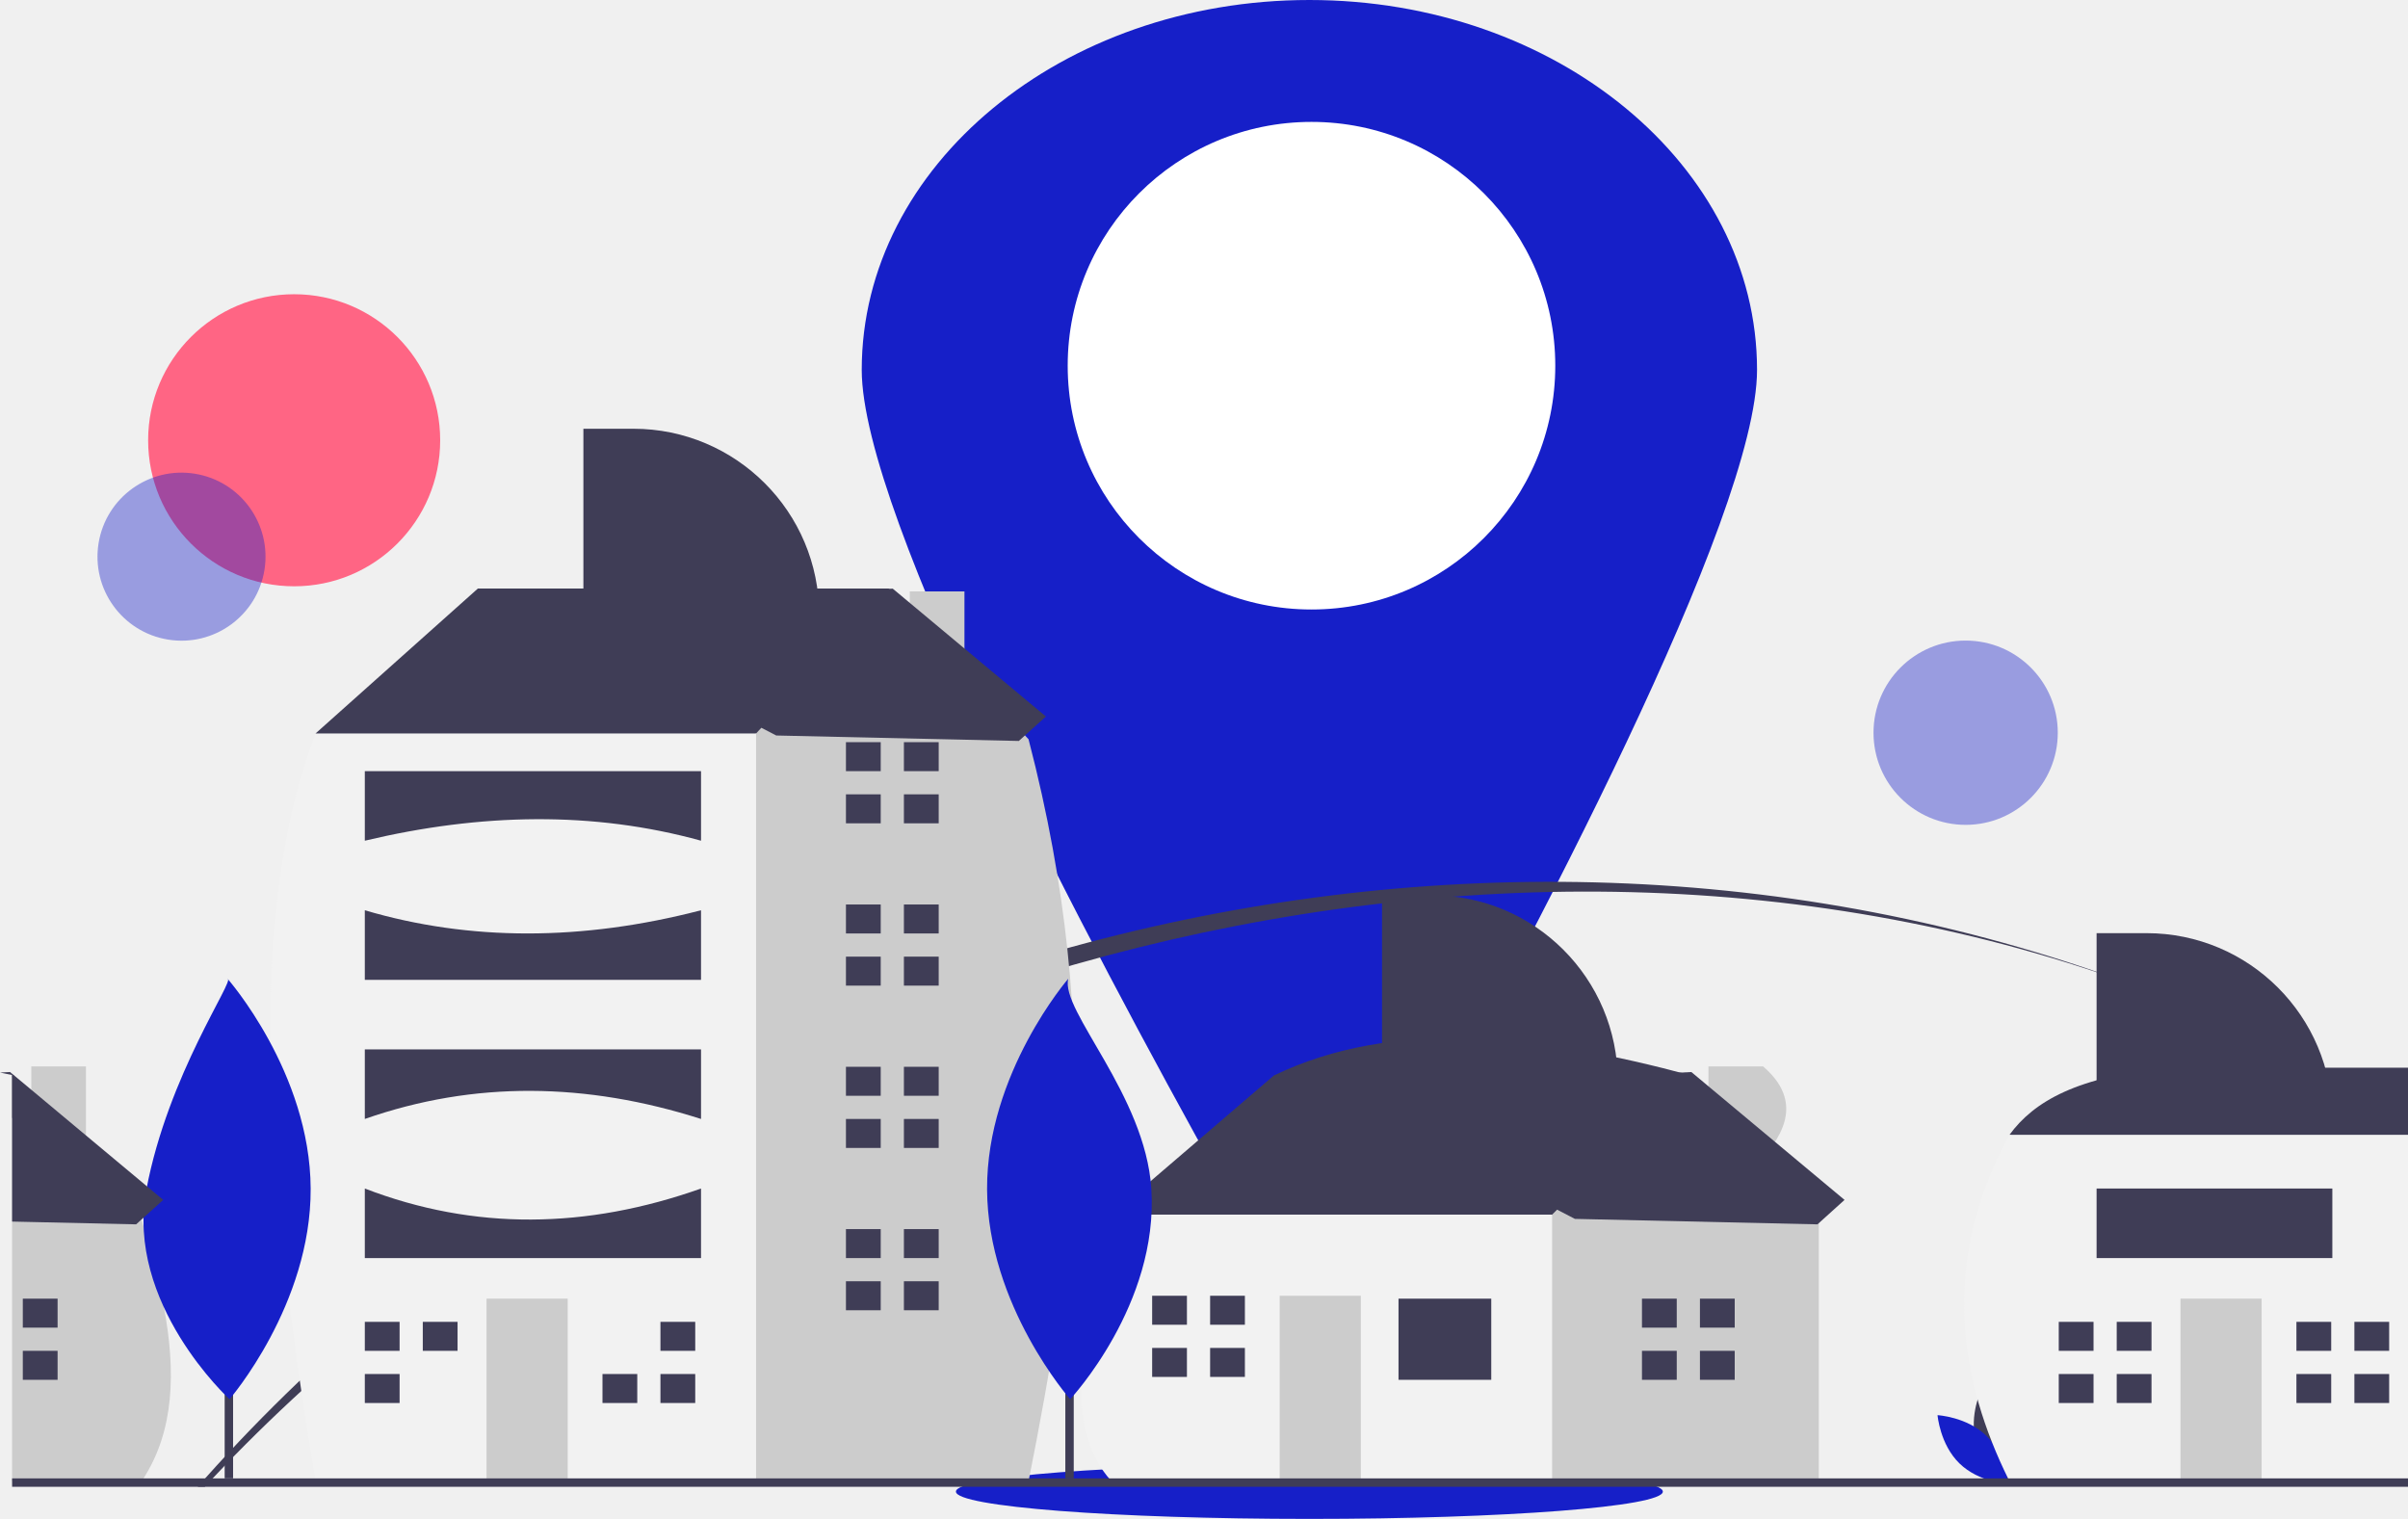
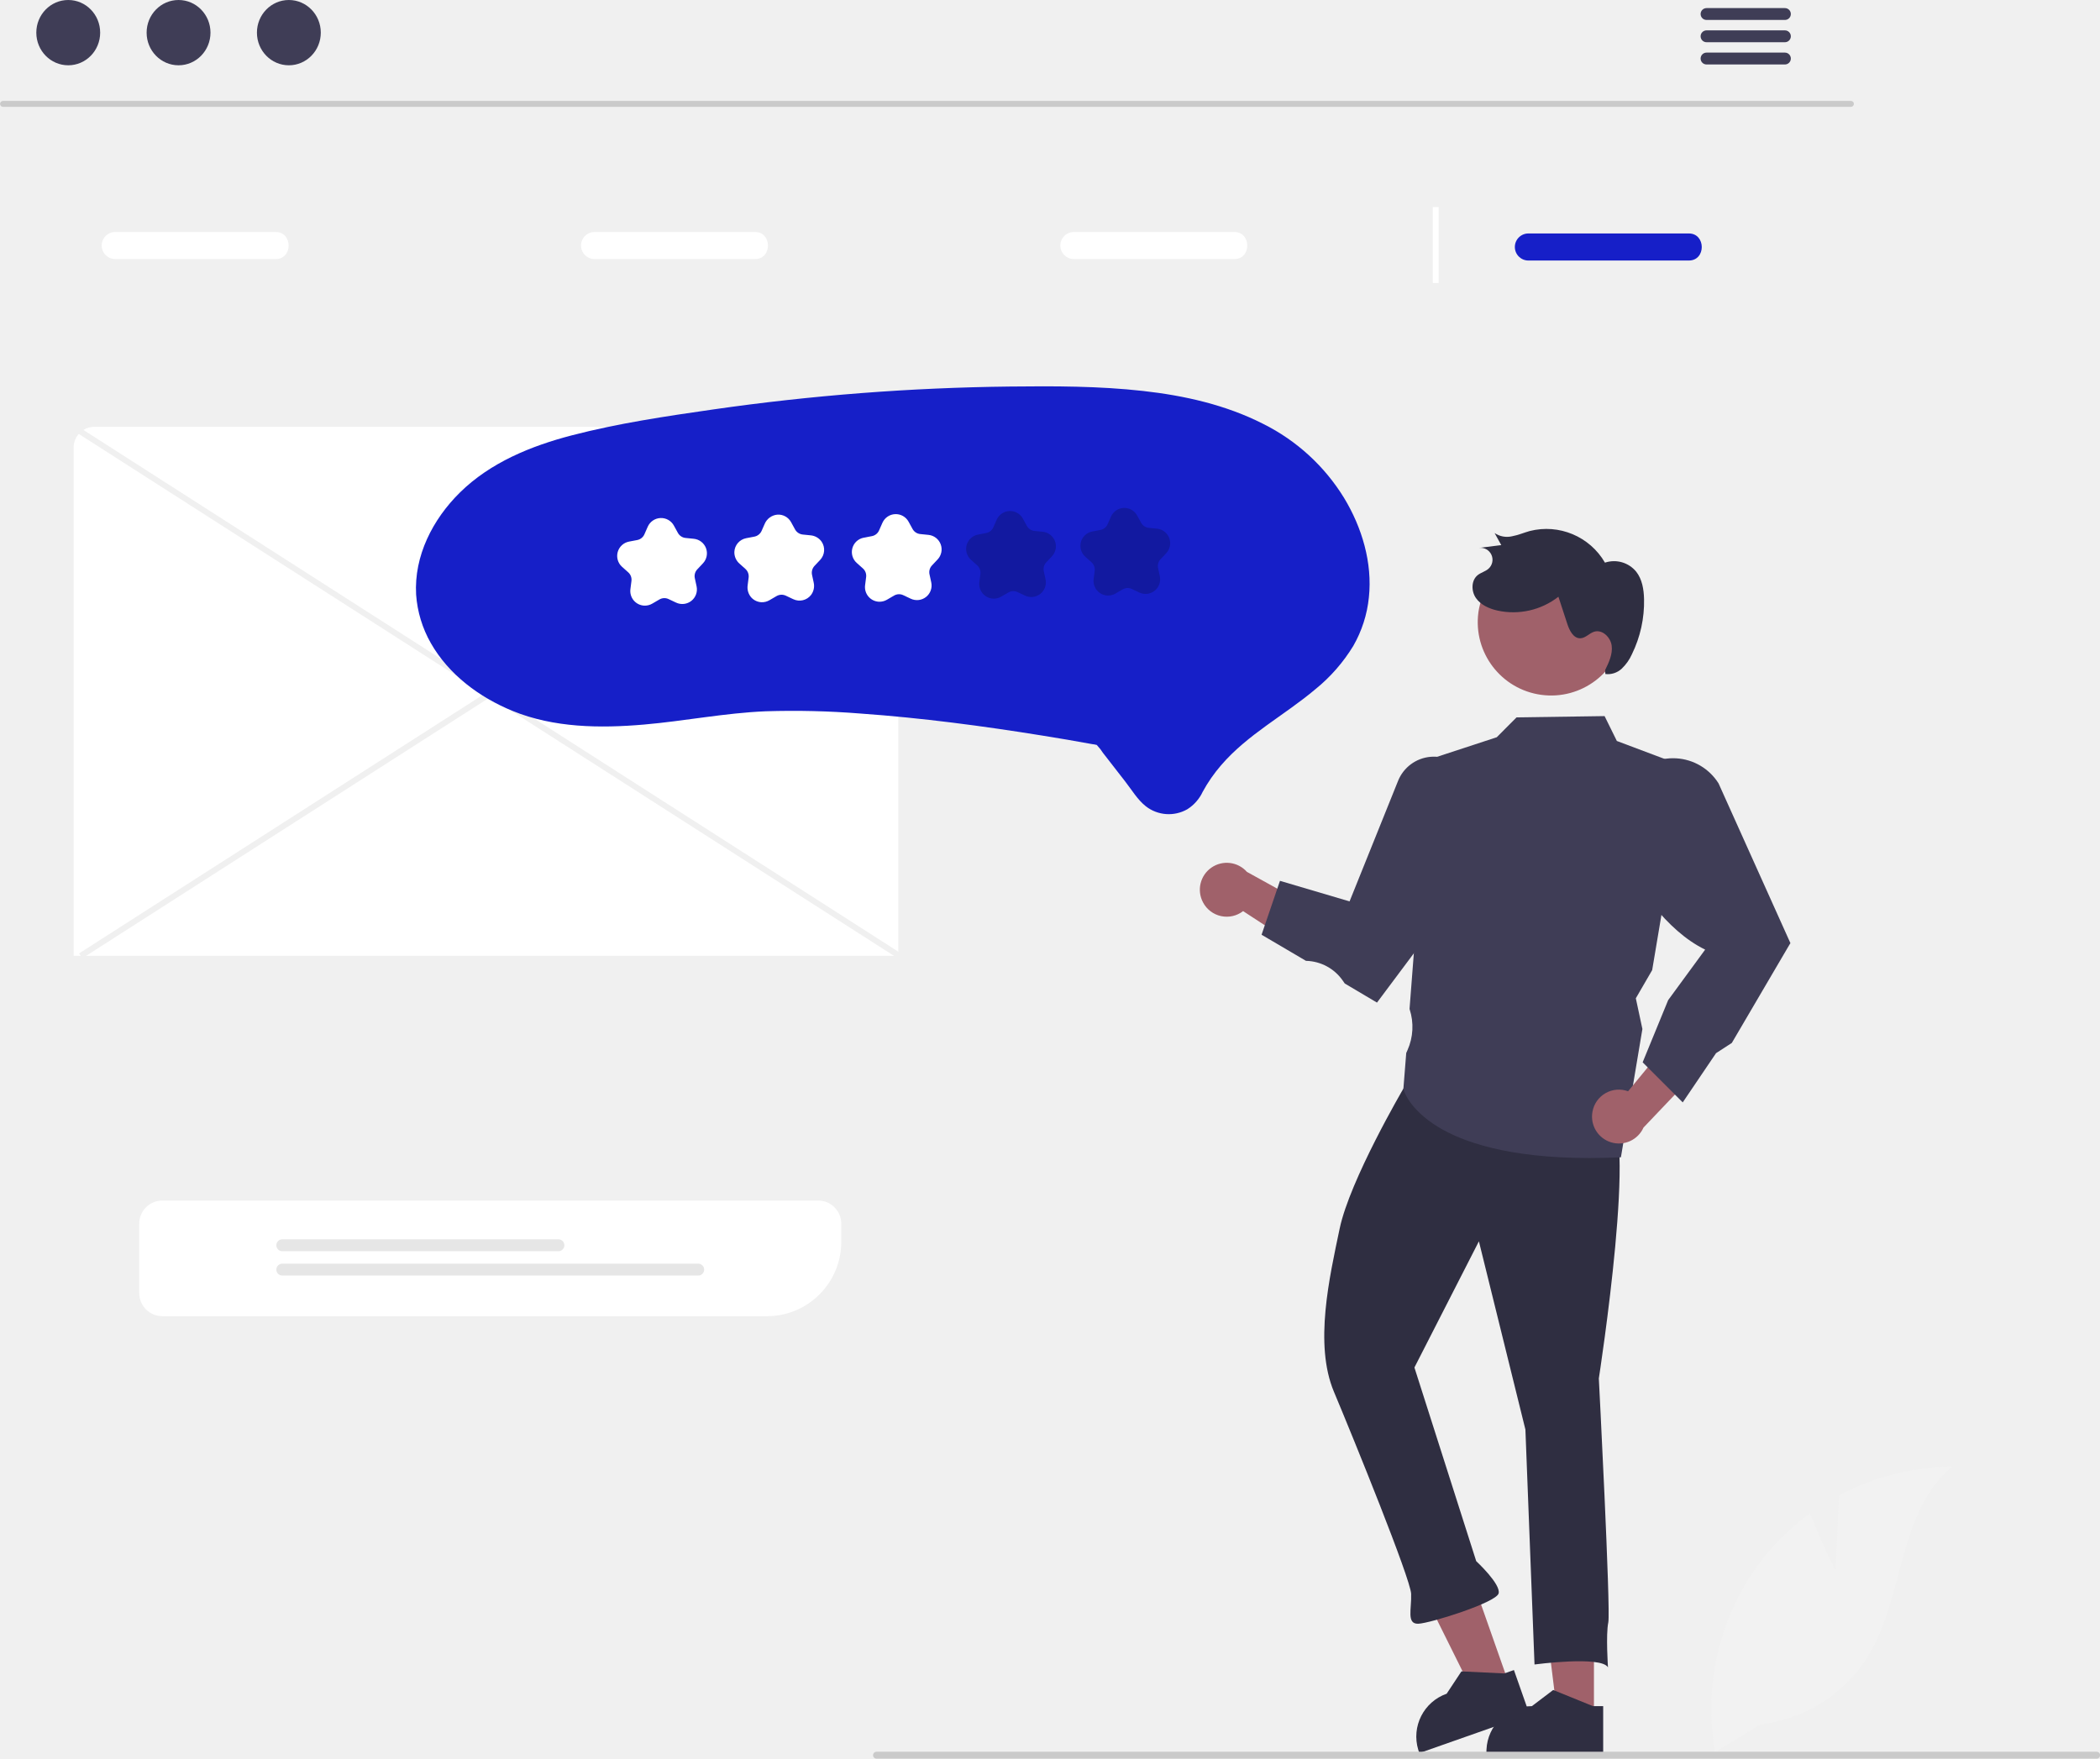
- <svg xmlns="http://www.w3.org/2000/svg" data-name="Layer 1" width="572.88" height="361.347" viewBox="0 0 572.88 361.347">
-   <path d="M731.572,357.326c0,34.668-54.19,136.907-85.26,192.678a24.312,24.312,0,0,1-42.48,0c-31.07-55.771-85.26-158.01-85.26-192.678,0-48.601,47.682-88,106.5-88S731.572,308.725,731.572,357.326Z" transform="translate(-313.5599 -269.3263)" fill="#161fc8" />
-   <circle cx="312.012" cy="87" r="58" fill="#fff" />
-   <circle cx="69.982" cy="104.74" r="34.74" fill="#ff6584" />
-   <ellipse cx="311.512" cy="354.856" rx="84.092" ry="6.492" fill="#161fc8" />
-   <circle cx="356.74" cy="401.758" r="19.986" transform="translate(-410.5334 420.2112) rotate(-80.78252)" fill="#161fc8" opacity="0.4" style="isolation:isolate" />
-   <path d="M824.33,504.856c-157.39-59-349.35-1.48-460.18,116.18-.63.66-1.26,1.33-1.87,2h-1.69c.58-.67,1.18-1.34,1.77-2C475.49,494.426,664.9,443.966,824.33,504.856Z" transform="translate(-313.5599 -269.3263)" fill="#3f3d56" />
-   <path d="M867.34,524.426a375.733,375.733,0,0,0-43.01-19.57A341.325,341.325,0,0,1,867.34,524.426Z" transform="translate(-313.5599 -269.3263)" fill="#3f3d56" />
-   <circle cx="467.641" cy="174.315" r="21.92" fill="#161fc8" opacity="0.4" style="isolation:isolate" />
-   <path d="M783.641,612.247c1.694,6.262,7.496,10.14,7.496,10.14s3.056-6.274,1.362-12.536-7.496-10.14-7.496-10.14S781.947,605.986,783.641,612.247Z" transform="translate(-313.5599 -269.3263)" fill="#3f3d56" />
-   <path d="M786.13,610.902c4.648,4.525,5.216,11.481,5.216,11.481s-6.968-.381-11.617-4.905-5.216-11.481-5.216-11.481S781.482,606.377,786.13,610.902Z" transform="translate(-313.5599 -269.3263)" fill="#161fc8" />
-   <path d="M316.92,525.182v9.66l-.48.52v-10.28C316.6,525.112,316.76,525.152,316.92,525.182Z" transform="translate(-313.5599 -269.3263)" fill="#3f3d56" />
-   <path d="M347.7,621.032c-.14.23-.29.46-.44.69h-30.82v-96.06l.48-.48,4.09,4.65v-6.8h13v21.58l13.13,14.91.12.14c.16.5.31,1,.46,1.5a.035.035,0,0,0,.01.02,177.405,177.405,0,0,1,4.84,19.19C355.43,595.662,355,609.682,347.7,621.032Z" transform="translate(-313.5599 -269.3263)" fill="#ccc" />
-   <rect x="5.427" y="308.953" width="8.274" height="6.895" fill="#3f3d56" />
-   <rect x="5.427" y="321.365" width="8.274" height="6.895" fill="#3f3d56" />
-   <path d="M582.148,565.178l-4.137-6.895,38.614-33.098c28.547-13.741,62.958-9.776,99.294,0l0,9.653-35.856,38.615-41.373,8.274Z" transform="translate(-313.5599 -269.3263)" fill="#3f3d56" />
-   <path d="M733.011,544.608c6.857-7.627,7.81-14.88,0-21.577h-13v6.804l-4.092-4.65-33.098,33.098-5.517,5.516-6.895,27.582,12.412,30.339h63.437V559.662Z" transform="translate(-313.5599 -269.3263)" fill="#ccc" />
-   <path d="M578.011,558.283H682.821v63.438l-104.81,0C565.331,608.002,571.918,582.997,578.011,558.283Z" transform="translate(-313.5599 -269.3263)" fill="#f2f2f2" />
-   <rect x="332.715" y="308.953" width="22.065" height="19.307" fill="#3f3d56" />
-   <rect x="304.444" y="308.263" width="19.307" height="44.13" fill="#ccc" />
-   <polygon points="282.379 315.159 282.379 308.264 274.105 308.264 274.105 315.159 281.689 315.159 282.379 315.159" fill="#3f3d56" />
-   <polygon points="281.689 320.675 274.105 320.675 274.105 327.571 282.379 327.571 282.379 320.675 281.689 320.675" fill="#3f3d56" />
-   <rect x="287.895" y="308.263" width="8.274" height="6.895" fill="#3f3d56" />
-   <rect x="287.895" y="320.675" width="8.274" height="6.895" fill="#3f3d56" />
-   <polygon points="398.911 315.849 398.911 308.953 390.636 308.953 390.636 315.849 398.221 315.849 398.911 315.849" fill="#3f3d56" />
-   <polygon points="398.221 321.365 390.636 321.365 390.636 328.26 398.911 328.26 398.911 321.365 398.221 321.365" fill="#3f3d56" />
-   <rect x="404.427" y="308.953" width="8.274" height="6.895" fill="#3f3d56" />
-   <rect x="404.427" y="321.365" width="8.274" height="6.895" fill="#3f3d56" />
-   <polygon points="81.966 180.01 75.071 174.493 113.685 140.016 211.599 140.016 211.599 170.356 148.162 213.108 81.966 180.01" fill="#3f3d56" />
-   <path d="M543.011,428.682V410.031h-13v4.568l-4.852-5.257-31.719,34.477-12.411,8.275-19.245,140.603,29.023,29.023,67.45,0c10.335-51.988,18.53-105.394,0-176.522Z" transform="translate(-313.5599 -269.3263)" fill="#ccc" />
-   <path d="M388.63,443.819l104.81,0V621.72l-104.81,0C377.161,552.607,371.56,488.515,388.63,443.819Z" transform="translate(-313.5599 -269.3263)" fill="#f2f2f2" />
-   <rect x="115.753" y="308.953" width="19.307" height="43.441" fill="#ccc" />
-   <polygon points="95.067 321.365 95.067 314.47 86.793 314.47 86.793 321.365 94.378 321.365 95.067 321.365" fill="#3f3d56" />
-   <polygon points="94.378 326.881 86.793 326.881 86.793 333.777 95.067 333.777 95.067 326.881 94.378 326.881" fill="#3f3d56" />
-   <rect x="100.583" y="314.469" width="8.274" height="6.895" fill="#3f3d56" />
-   <polygon points="150.92 326.881 143.335 326.881 143.335 333.777 151.609 333.777 151.609 326.881 150.92 326.881" fill="#3f3d56" />
-   <rect x="157.125" y="314.469" width="8.274" height="6.895" fill="#3f3d56" />
-   <rect x="157.125" y="326.881" width="8.274" height="6.895" fill="#3f3d56" />
-   <polygon points="209.53 183.457 209.53 176.562 201.256 176.562 201.256 183.457 208.841 183.457 209.53 183.457" fill="#3f3d56" />
-   <polygon points="208.841 188.974 201.256 188.974 201.256 195.869 209.53 195.869 209.53 188.974 208.841 188.974" fill="#3f3d56" />
-   <rect x="215.047" y="176.562" width="8.274" height="6.895" fill="#3f3d56" />
-   <rect x="215.047" y="188.973" width="8.274" height="6.895" fill="#3f3d56" />
-   <polygon points="209.53 222.072 209.53 215.176 201.256 215.176 201.256 222.072 208.841 222.072 209.53 222.072" fill="#3f3d56" />
-   <polygon points="208.841 227.588 201.256 227.588 201.256 234.483 209.53 234.483 209.53 227.588 208.841 227.588" fill="#3f3d56" />
-   <rect x="215.047" y="215.176" width="8.274" height="6.895" fill="#3f3d56" />
-   <rect x="215.047" y="227.587" width="8.274" height="6.895" fill="#3f3d56" />
-   <polygon points="209.53 260.686 209.53 253.79 201.256 253.79 201.256 260.686 208.841 260.686 209.53 260.686" fill="#3f3d56" />
-   <polygon points="208.841 266.202 201.256 266.202 201.256 273.097 209.53 273.097 209.53 266.202 208.841 266.202" fill="#3f3d56" />
-   <rect x="215.047" y="253.79" width="8.274" height="6.895" fill="#3f3d56" />
-   <rect x="215.047" y="266.202" width="8.274" height="6.895" fill="#3f3d56" />
-   <polygon points="209.53 299.3 209.53 292.404 201.256 292.404 201.256 299.3 208.841 299.3 209.53 299.3" fill="#3f3d56" />
-   <polygon points="208.841 304.816 201.256 304.816 201.256 311.711 209.53 311.711 209.53 304.816 208.841 304.816" fill="#3f3d56" />
-   <rect x="215.047" y="292.404" width="8.274" height="6.895" fill="#3f3d56" />
-   <rect x="215.047" y="304.816" width="8.274" height="6.895" fill="#3f3d56" />
-   <path d="M400.352,452.783H480.339V469.332c-25.638-7.076-52.374-6.568-79.986,0Z" transform="translate(-313.5599 -269.3263)" fill="#3f3d56" />
-   <path d="M400.352,485.881q37.447,11.033,79.986,0v16.549H400.352Z" transform="translate(-313.5599 -269.3263)" fill="#3f3d56" />
-   <path d="M400.352,518.979H480.339V535.528c-27.259-8.704-53.949-9.115-79.986,0Z" transform="translate(-313.5599 -269.3263)" fill="#3f3d56" />
-   <path d="M400.352,552.077c26.086,10.054,52.772,9.635,79.986,0v16.549H400.352Z" transform="translate(-313.5599 -269.3263)" fill="#3f3d56" />
-   <path d="M830.24,523.326h56.2v27.08l-5.02,1.571-16.7,5.212-26.2-6.069-26.17-6.065-13.82-3.201-6.9-2.553C797.37,531.425,807.81,525.23,830.24,523.326Z" transform="translate(-313.5599 -269.3263)" fill="#3f3d56" />
-   <path d="M886.44,539.301v82.421h-94.81c-.03-.051-.05-.097-.08-.148v-.005a1.265,1.265,0,0,0-.08-.167q-2.22-4.469-3.98-8.914c-9.95-25.078-8.87-49.494,4.14-73.187Z" transform="translate(-313.5599 -269.3263)" fill="#f2f2f2" />
-   <rect x="518.753" y="308.953" width="19.307" height="43.441" fill="#ccc" />
-   <polygon points="498.067 321.365 498.067 314.47 489.793 314.47 489.793 321.365 497.378 321.365 498.067 321.365" fill="#3f3d56" />
-   <polygon points="497.378 326.881 489.793 326.881 489.793 333.777 498.067 333.777 498.067 326.881 497.378 326.881" fill="#3f3d56" />
-   <rect x="503.583" y="314.469" width="8.274" height="6.895" fill="#3f3d56" />
-   <rect x="503.583" y="326.881" width="8.274" height="6.895" fill="#3f3d56" />
-   <polygon points="554.609 321.365 554.609 314.47 546.335 314.47 546.335 321.365 553.92 321.365 554.609 321.365" fill="#3f3d56" />
-   <polygon points="553.92 326.881 546.335 326.881 546.335 333.777 554.609 333.777 554.609 326.881 553.92 326.881" fill="#3f3d56" />
-   <rect x="560.125" y="314.469" width="8.274" height="6.895" fill="#3f3d56" />
-   <rect x="560.125" y="326.881" width="8.274" height="6.895" fill="#3f3d56" />
-   <path d="M812.353,491.326h11.886a44.202,44.202,0,0,1,44.202,44.202v0h-56.087Z" transform="translate(-313.5599 -269.3263)" fill="#3f3d56" />
-   <path d="M452.353,371.326h11.886a44.202,44.202,0,0,1,44.202,44.202v0h-56.087Z" transform="translate(-313.5599 -269.3263)" fill="#3f3d56" />
-   <path d="M642.353,482.326h11.886a44.202,44.202,0,0,1,44.202,44.202v0h-56.087Z" transform="translate(-313.5599 -269.3263)" fill="#3f3d56" />
-   <rect x="498.793" y="282.751" width="56.087" height="16.549" fill="#3f3d56" />
-   <rect x="2.88" y="351.71" width="570" height="2" fill="#3f3d56" />
-   <rect x="53.451" y="272.705" width="2" height="79" fill="#3f3d56" />
-   <path d="M387.469,552.099c.127,27.624-19.308,50.108-19.308,50.108s-24.889-22.782-19.769-49.928c5.15-27.301,21.199-49.992,19.308-50.108C367.7,502.171,387.341,524.475,387.469,552.099Z" transform="translate(-313.5599 -269.3263)" fill="#161fc8" />
-   <rect x="253.451" y="272.705" width="2" height="79" fill="#3f3d56" />
-   <path d="M587.469,552.099c1.803,27.566-19.308,50.108-19.308,50.108s-19.642-22.304-19.769-49.928,19.308-50.108,19.308-50.108C565.805,509.743,586.01,529.795,587.469,552.099Z" transform="translate(-313.5599 -269.3263)" fill="#161fc8" />
-   <polygon points="125.513 144.289 212.387 140.039 248.83 170.458 242.387 176.275 184.678 174.976 125.513 144.289" fill="#3f3d56" />
-   <path d="M352.39,554.782l-4.68,4.23-.57.51-1.19,1.08-29.51-.66v-34.86q-1.44-.315-2.88-.6l2.39-.12.49.41,4.57,3.81,13,10.86,14.52,12.12Z" transform="translate(-313.5599 -269.3263)" fill="#3f3d56" />
-   <polygon points="315.513 259.289 402.387 255.039 438.83 285.458 432.387 291.275 374.678 289.976 315.513 259.289" fill="#3f3d56" />
+ <svg xmlns="http://www.w3.org/2000/svg" data-name="Layer 1" width="718.509" height="601.718" viewBox="0 0 718.509 601.718">
+   <path d="M895.346,200.623H263.022a1.016,1.016,0,0,1,0-2.031H895.346a1.016,1.016,0,0,1,0,2.031Z" transform="translate(-262.029 -164.07)" fill="#cacaca" />
+   <ellipse cx="23.348" cy="11.169" rx="10.925" ry="11.169" fill="#3f3d56" />
+   <ellipse cx="61.09" cy="11.169" rx="10.925" ry="11.169" fill="#3f3d56" />
+   <ellipse cx="98.832" cy="11.169" rx="10.925" ry="11.169" fill="#3f3d56" />
+   <path d="M872.729,166.838h-26.81a2.03,2.03,0,0,0,0,4.06h26.81a2.03,2.03,0,0,0,0-4.06Z" transform="translate(-262.029 -164.07)" fill="#3f3d56" />
+   <path d="M872.729,174.458h-26.81a2.03,2.03,0,0,0,0,4.06h26.81a2.03,2.03,0,0,0,0-4.06Z" transform="translate(-262.029 -164.07)" fill="#3f3d56" />
+   <path d="M872.729,182.068h-26.81a2.03,2.03,0,0,0,0,4.06h26.81a2.03,2.03,0,0,0,0-4.06Z" transform="translate(-262.029 -164.07)" fill="#3f3d56" />
+   <path d="M862.717,234.906H286.777a12.048,12.048,0,0,0-12.03,12.03v1.94a12.048,12.048,0,0,0,12.03,12.03H862.717a12.048,12.048,0,0,0,12.03-12.03v-1.94A12.048,12.048,0,0,0,862.717,234.906Z" transform="translate(-262.029 -164.07)" fill="#f0f0f0" />
+   <path d="M356.282,252.706H301.459a4.629,4.629,0,0,1,0-9.259h54.823C362.253,243.364,362.312,252.79,356.282,252.706Z" transform="translate(-262.029 -164.07)" fill="#fff" />
+   <path d="M520.282,252.706H465.459a4.629,4.629,0,0,1,0-9.259h54.823C526.253,243.364,526.312,252.79,520.282,252.706Z" transform="translate(-262.029 -164.07)" fill="#fff" />
+   <path d="M684.282,252.706H629.459a4.629,4.629,0,0,1,0-9.259h54.823C690.253,243.364,690.312,252.79,684.282,252.706Z" transform="translate(-262.029 -164.07)" fill="#fff" />
+   <path d="M839.782,253.206H784.959a4.629,4.629,0,0,1,0-9.259h54.823C845.753,243.864,845.812,253.29,839.782,253.206Z" transform="translate(-262.029 -164.07)" fill="#161fc8" />
+   <rect x="490.218" y="70.836" width="2" height="26" fill="#fff" />
+   <path d="M547.292,619.718H312.239a7.909,7.909,0,0,1-7.9-7.9V577.393a7.909,7.909,0,0,1,7.9-7.9H547.292a7.909,7.909,0,0,1,7.9,7.9V611.819A7.909,7.909,0,0,1,547.292,619.718Z" transform="translate(-262.029 -164.07)" fill="#f0f0f0" />
+   <path d="M524.454,614.39H317.569a7.909,7.909,0,0,1-7.9-7.9v-23.764a7.909,7.909,0,0,1,7.9-7.9h224.395a7.909,7.909,0,0,1,7.9,7.9v6.254A25.438,25.438,0,0,1,524.454,614.39Z" transform="translate(-262.029 -164.07)" fill="#fff" />
+   <path d="M453.09,592.157H358.617a2.037,2.037,0,1,1,0-4.075h94.473a2.037,2.037,0,0,1,0,4.075Z" transform="translate(-262.029 -164.07)" fill="#e6e6e6" />
+   <path d="M500.915,600.49H358.617a2.037,2.037,0,1,1,0-4.075H500.915a2.037,2.037,0,0,1,0,4.075Z" transform="translate(-262.029 -164.07)" fill="#e6e6e6" />
+   <path d="M562.307,530.106H294.297a8.076,8.076,0,0,1-8.066-8.066V317.172a8.075,8.075,0,0,1,8.066-8.066H562.307a8.075,8.075,0,0,1,8.066,8.066V522.04A8.076,8.076,0,0,1,562.307,530.106Z" transform="translate(-262.029 -164.07)" fill="#fff" />
+   <path d="M562.307,531.106H294.297a9.077,9.077,0,0,1-9.066-9.066V317.172a9.077,9.077,0,0,1,9.066-9.066H562.307a9.077,9.077,0,0,1,9.066,9.066V522.04A9.077,9.077,0,0,1,562.307,531.106Zm-268.01-221a7.074,7.074,0,0,0-7.066,7.066V522.04a7.074,7.074,0,0,0,7.066,7.066H562.307a7.074,7.074,0,0,0,7.066-7.066V317.172a7.074,7.074,0,0,0-7.066-7.066Z" transform="translate(-262.029 -164.07)" fill="#f0f0f0" />
+   <path d="M286.85,491.106V522.04a7.458,7.458,0,0,0,7.447,7.447H562.307a7.458,7.458,0,0,0,7.447-7.447V491.106Z" transform="translate(-262.029 -164.07)" fill="#f0f0f0" />
+   <rect x="428.295" y="234.4" width="2" height="333.56" transform="translate(-402.0729 382.3417) rotate(-57.37135)" fill="#f0f0f0" />
+   <rect x="263.309" y="400.18" width="333.56" height="2" transform="translate(-410.4665 131.1432) rotate(-32.62865)" fill="#f0f0f0" />
+   <polygon points="545.364 587.788 532.974 587.787 527.079 539.998 545.366 539.999 545.364 587.788" fill="#a0616a" />
+   <path d="M807.063,747.809l-13.22-5.37-.39-.16-7.3,5.53a15.542,15.542,0,0,0-15.53,14.87c-.02.22-.02.45-.02.68v.51h39.95v-16.06Z" transform="translate(-262.029 -164.07)" fill="#2f2e41" />
+   <polygon points="516.348 576.258 504.66 580.37 483.238 537.245 500.488 531.177 516.348 576.258" fill="#a0616a" />
+   <path d="M776.722,736.618l-14.253-.678-.421-.022-5.051,7.639a15.542,15.542,0,0,0-9.714,19.182c.054.214.13.431.207.648l.169.481,37.685-13.26L780.014,735.46Z" transform="translate(-262.029 -164.07)" fill="#2f2e41" />
+   <path d="M811.771,545.8c11.335-.44-2.706,89.89-2.706,89.89s4.107,79.305,3.237,83.467-.11,15.386-.11,15.386c-2.221-4.042-25.132-.991-25.132-.991l-3.117-80.376-15.913-64.4-22.062,43.168,21.146,66.261s8.563,7.924,7.653,11.055-23.341,10.193-27.463,10.353-2.261-5.072-2.461-10.225-19.596-52.905-26.418-69.152-1.518-39.157,1.964-55.805,21.803-47.889,21.803-47.889C764.933,510.893,800.436,546.239,811.771,545.8Z" transform="translate(-262.029 -164.07)" fill="#2f2e41" />
+   <path d="M673.634,472.802a9.159,9.159,0,0,0,13.72,2.995l27.258,17.784-.083-16.913L688.657,462.373a9.208,9.208,0,0,0-15.024,10.428Z" transform="translate(-262.029 -164.07)" fill="#a0616a" />
+   <path d="M805.884,560.28c-28.11.001-43.601-5.626-51.827-10.65-10.059-6.144-11.78-12.622-11.848-12.896l-.02-.078.979-12.32.428-.959a19.505,19.505,0,0,0,.734-14.007l-.031-.095.008-.099,6.573-85.245,23.26-7.619,6.767-6.799,30.127-.437,4.198,8.51,23.751,8.941L827.315,495.986l-5.594,9.642L823.972,516.13l-.016.095-7.338,43.8-.404.018Q810.785,560.285,805.884,560.28Z" transform="translate(-262.029 -164.07)" fill="#3f3d56" />
+   <path d="M733.162,507.099l-11.028-6.538-.691-.998a15.734,15.734,0,0,0-12.454-6.748l-.128-.004L693.672,483.881l6.296-18.443,23.81,7.034,16.6-41.245a13.199,13.199,0,0,1,23.476-2.006,13.624,13.624,0,0,1,1.967,7.205v26.987l-.1.134Z" transform="translate(-262.029 -164.07)" fill="#3f3d56" />
+   <path d="M806.889,544.418a9.159,9.159,0,0,1,12.187-6.979l20.656-25.152,5.002,16.156-20.382,21.408a9.208,9.208,0,0,1-17.462-5.433Z" transform="translate(-262.029 -164.07)" fill="#a0616a" />
+   <path d="M837.773,541.239,824.057,527.522l8.731-21.274,12.654-17.278c-13.484-6.564-23.605-22.115-30.939-34.988l-.083-.145,1.826-14.304a18.367,18.367,0,0,1,3.874-9.143,18.37,18.37,0,0,1,29.909,1.709l24.592,54.668-.277.413-19.78,33.719-5.398,3.501Z" transform="translate(-262.029 -164.07)" fill="#3f3d56" />
+   <path d="M817.602,380.403a25.105,25.105,0,0,1-49.751-6.771l.049-.356a25.105,25.105,0,0,1,49.694,7.126Z" transform="translate(-262.029 -164.07)" fill="#a0616a" />
+   <path d="M811.213,393.333c1.289-2.619,2.614-5.43,2.251-8.327s-3.203-5.665-5.992-4.804c-1.668.515-2.928,2.162-4.672,2.246-2.399.116-3.774-2.629-4.521-4.912l-3.041-9.297a25.154,25.154,0,0,1-20.891,4.721c-2.823-.646-5.676-1.904-7.332-4.28s-1.646-6.062.625-7.858c1.114-.881,2.596-1.216,3.661-2.156a4.102,4.102,0,0,0-3.276-7.139l7.657-.957-2.281-4.126a7.535,7.535,0,0,0,5.992,1.099c2.06-.371,4-1.219,6.015-1.785a23.152,23.152,0,0,1,25.754,10.815,9.802,9.802,0,0,1,10.687,3.086c2.05,2.602,2.607,6.073,2.687,9.384a40.715,40.715,0,0,1-4.15,18.86,15.451,15.451,0,0,1-3.487,4.946,6.978,6.978,0,0,1-5.601,1.832" transform="translate(-262.029 -164.07)" fill="#2f2e41" />
+   <path d="M404.402,367.503a38.992,38.992,0,0,0,5.04,16.616c6.127,10.761,16.635,18.552,27.952,23.183,14.139,5.786,29.9,5.964,44.905,4.674,13.937-1.198,27.732-3.976,41.72-4.548a290.674,290.674,0,0,1,32.435.774c20.932,1.486,41.776,4.242,62.487,7.584q8.413,1.341,16.791,2.881a8.305,8.305,0,0,1,1.559.29c.101.042.264.009.357.068.169.106-.682-.269-.166.157A15.474,15.474,0,0,1,639.394,421.642l7.649,9.843c2.193,2.823,4.229,6.252,7.064,8.477a12.791,12.791,0,0,0,14.159.987,14.15,14.15,0,0,0,5.265-5.981,51.617,51.617,0,0,1,6.261-9.038c9.1-10.616,21.747-17.145,32.325-26.077a57.575,57.575,0,0,0,12.928-14.778,41.79,41.79,0,0,0,5.341-16.595c1.267-11.871-2.376-23.978-8.503-34.077a68.072,68.072,0,0,0-27.634-25.294c-12.802-6.522-26.968-9.699-41.168-11.282-15.076-1.681-30.328-1.676-45.478-1.506q-25.504.284-50.915,2.243-25.446,1.97-50.691,5.599c-16.149,2.322-32.496,4.742-48.304,8.85-13.965,3.629-27.89,9.302-38.319,19.581C410.103,341.735,403.654,354.241,404.402,367.503Z" transform="translate(-262.029 -164.07)" fill="#161fc8" />
+   <path d="M482.463,371.28a5.007,5.007,0,0,1-4.743-5.624l.359-2.825a3.373,3.373,0,0,0-1.098-2.937l-2.122-1.896a4.993,4.993,0,0,1,2.395-8.628l2.797-.531a3.367,3.367,0,0,0,2.453-1.949l1.148-2.607a4.994,4.994,0,0,1,8.947-.388l1.369,2.496a3.368,3.368,0,0,0,2.615,1.733l2.832.286a4.993,4.993,0,0,1,3.134,8.389l-1.95,2.074a3.361,3.361,0,0,0-.838,3.019l.602,2.784a4.993,4.993,0,0,1-7.009,5.572l-2.575-1.213a3.36,3.36,0,0,0-3.132.135l-2.461,1.433A4.999,4.999,0,0,1,482.463,371.28Z" transform="translate(-262.029 -164.07)" fill="#fff" />
+   <path d="M522.558,370.115a5.043,5.043,0,0,1-3.363-1.502,5.173,5.173,0,0,1-1.354-4.323l.329-2.592a3.432,3.432,0,0,0-1.118-2.992l-1.968-1.759a5.133,5.133,0,0,1-1.799-4.029,4.991,4.991,0,0,1,4.065-4.715l2.765-.525a3.431,3.431,0,0,0,2.5-1.988l1.03-2.34a5.225,5.225,0,0,1,4.406-3.206,4.968,4.968,0,0,1,4.644,2.584l1.353,2.467a3.433,3.433,0,0,0,2.665,1.765l2.625.265a5.131,5.131,0,0,1,3.825,2.204,4.993,4.993,0,0,1-.518,6.202l-1.928,2.049a3.43,3.43,0,0,0-.854,3.075l.556,2.571a5.155,5.155,0,0,1-.906,4.319,4.98,4.98,0,0,1-6.064,1.435l-2.549-1.201a3.429,3.429,0,0,0-3.187.139l-2.432,1.416A4.999,4.999,0,0,1,522.558,370.115Z" transform="translate(-262.029 -164.07)" fill="#fff" />
+   <path d="M562.757,369.945a5.007,5.007,0,0,1-4.743-5.624l.359-2.825a3.373,3.373,0,0,0-1.098-2.937l-2.122-1.896a4.993,4.993,0,0,1,2.395-8.628l2.797-.531a3.367,3.367,0,0,0,2.453-1.949l1.148-2.607a4.994,4.994,0,0,1,8.947-.388l1.369,2.496a3.368,3.368,0,0,0,2.614,1.733l2.832.286a4.993,4.993,0,0,1,3.134,8.389l-1.95,2.074a3.361,3.361,0,0,0-.838,3.019l.602,2.784a4.993,4.993,0,0,1-7.009,5.572l-2.575-1.213a3.36,3.36,0,0,0-3.132.135l-2.461,1.433A4.999,4.999,0,0,1,562.757,369.945Z" transform="translate(-262.029 -164.07)" fill="#fff" />
+   <path d="M601.858,368.884a5.007,5.007,0,0,1-4.743-5.624l.359-2.825a3.373,3.373,0,0,0-1.098-2.937l-2.122-1.896a4.993,4.993,0,0,1,2.395-8.628l2.797-.531a3.367,3.367,0,0,0,2.453-1.949l1.148-2.607a4.994,4.994,0,0,1,8.947-.388l1.369,2.496a3.368,3.368,0,0,0,2.614,1.733l2.832.286a4.993,4.993,0,0,1,3.134,8.389l-1.95,2.074a3.361,3.361,0,0,0-.838,3.019l.602,2.784a4.993,4.993,0,0,1-7.009,5.572l-2.575-1.213a3.36,3.36,0,0,0-3.132.135l-2.461,1.433A4.999,4.999,0,0,1,601.858,368.884Z" transform="translate(-262.029 -164.07)" opacity="0.2" />
+   <path d="M640.959,367.824a5.007,5.007,0,0,1-4.743-5.624l.359-2.825a3.373,3.373,0,0,0-1.098-2.937l-2.122-1.896a4.993,4.993,0,0,1,2.395-8.628l2.797-.531a3.367,3.367,0,0,0,2.453-1.949l1.148-2.607a4.994,4.994,0,0,1,8.947-.388l1.369,2.496a3.368,3.368,0,0,0,2.615,1.733l2.832.286a4.993,4.993,0,0,1,3.134,8.389l-1.95,2.074a3.361,3.361,0,0,0-.838,3.019l.602,2.784a4.993,4.993,0,0,1-7.009,5.572l-2.575-1.213a3.36,3.36,0,0,0-3.132.135l-2.461,1.433A4.999,4.999,0,0,1,640.959,367.824Z" transform="translate(-262.029 -164.07)" opacity="0.2" />
+   <path d="M890.071,701.439,891.215,675.72a83.066,83.066,0,0,1,38.745-9.808c-18.608,15.214-16.283,44.541-28.899,65A49.964,49.964,0,0,1,864.421,754.001l-15.572,9.534a83.724,83.724,0,0,1,17.647-67.845,80.874,80.874,0,0,1,14.863-13.81C885.088,691.714,890.071,701.439,890.071,701.439Z" transform="translate(-262.029 -164.07)" fill="#f2f2f2" />
+   <path d="M979.347,765.788H561.965a1.191,1.191,0,1,1,0-2.381H979.347a1.191,1.191,0,1,1,0,2.381Z" transform="translate(-262.029 -164.07)" fill="#cacaca" />
</svg>
